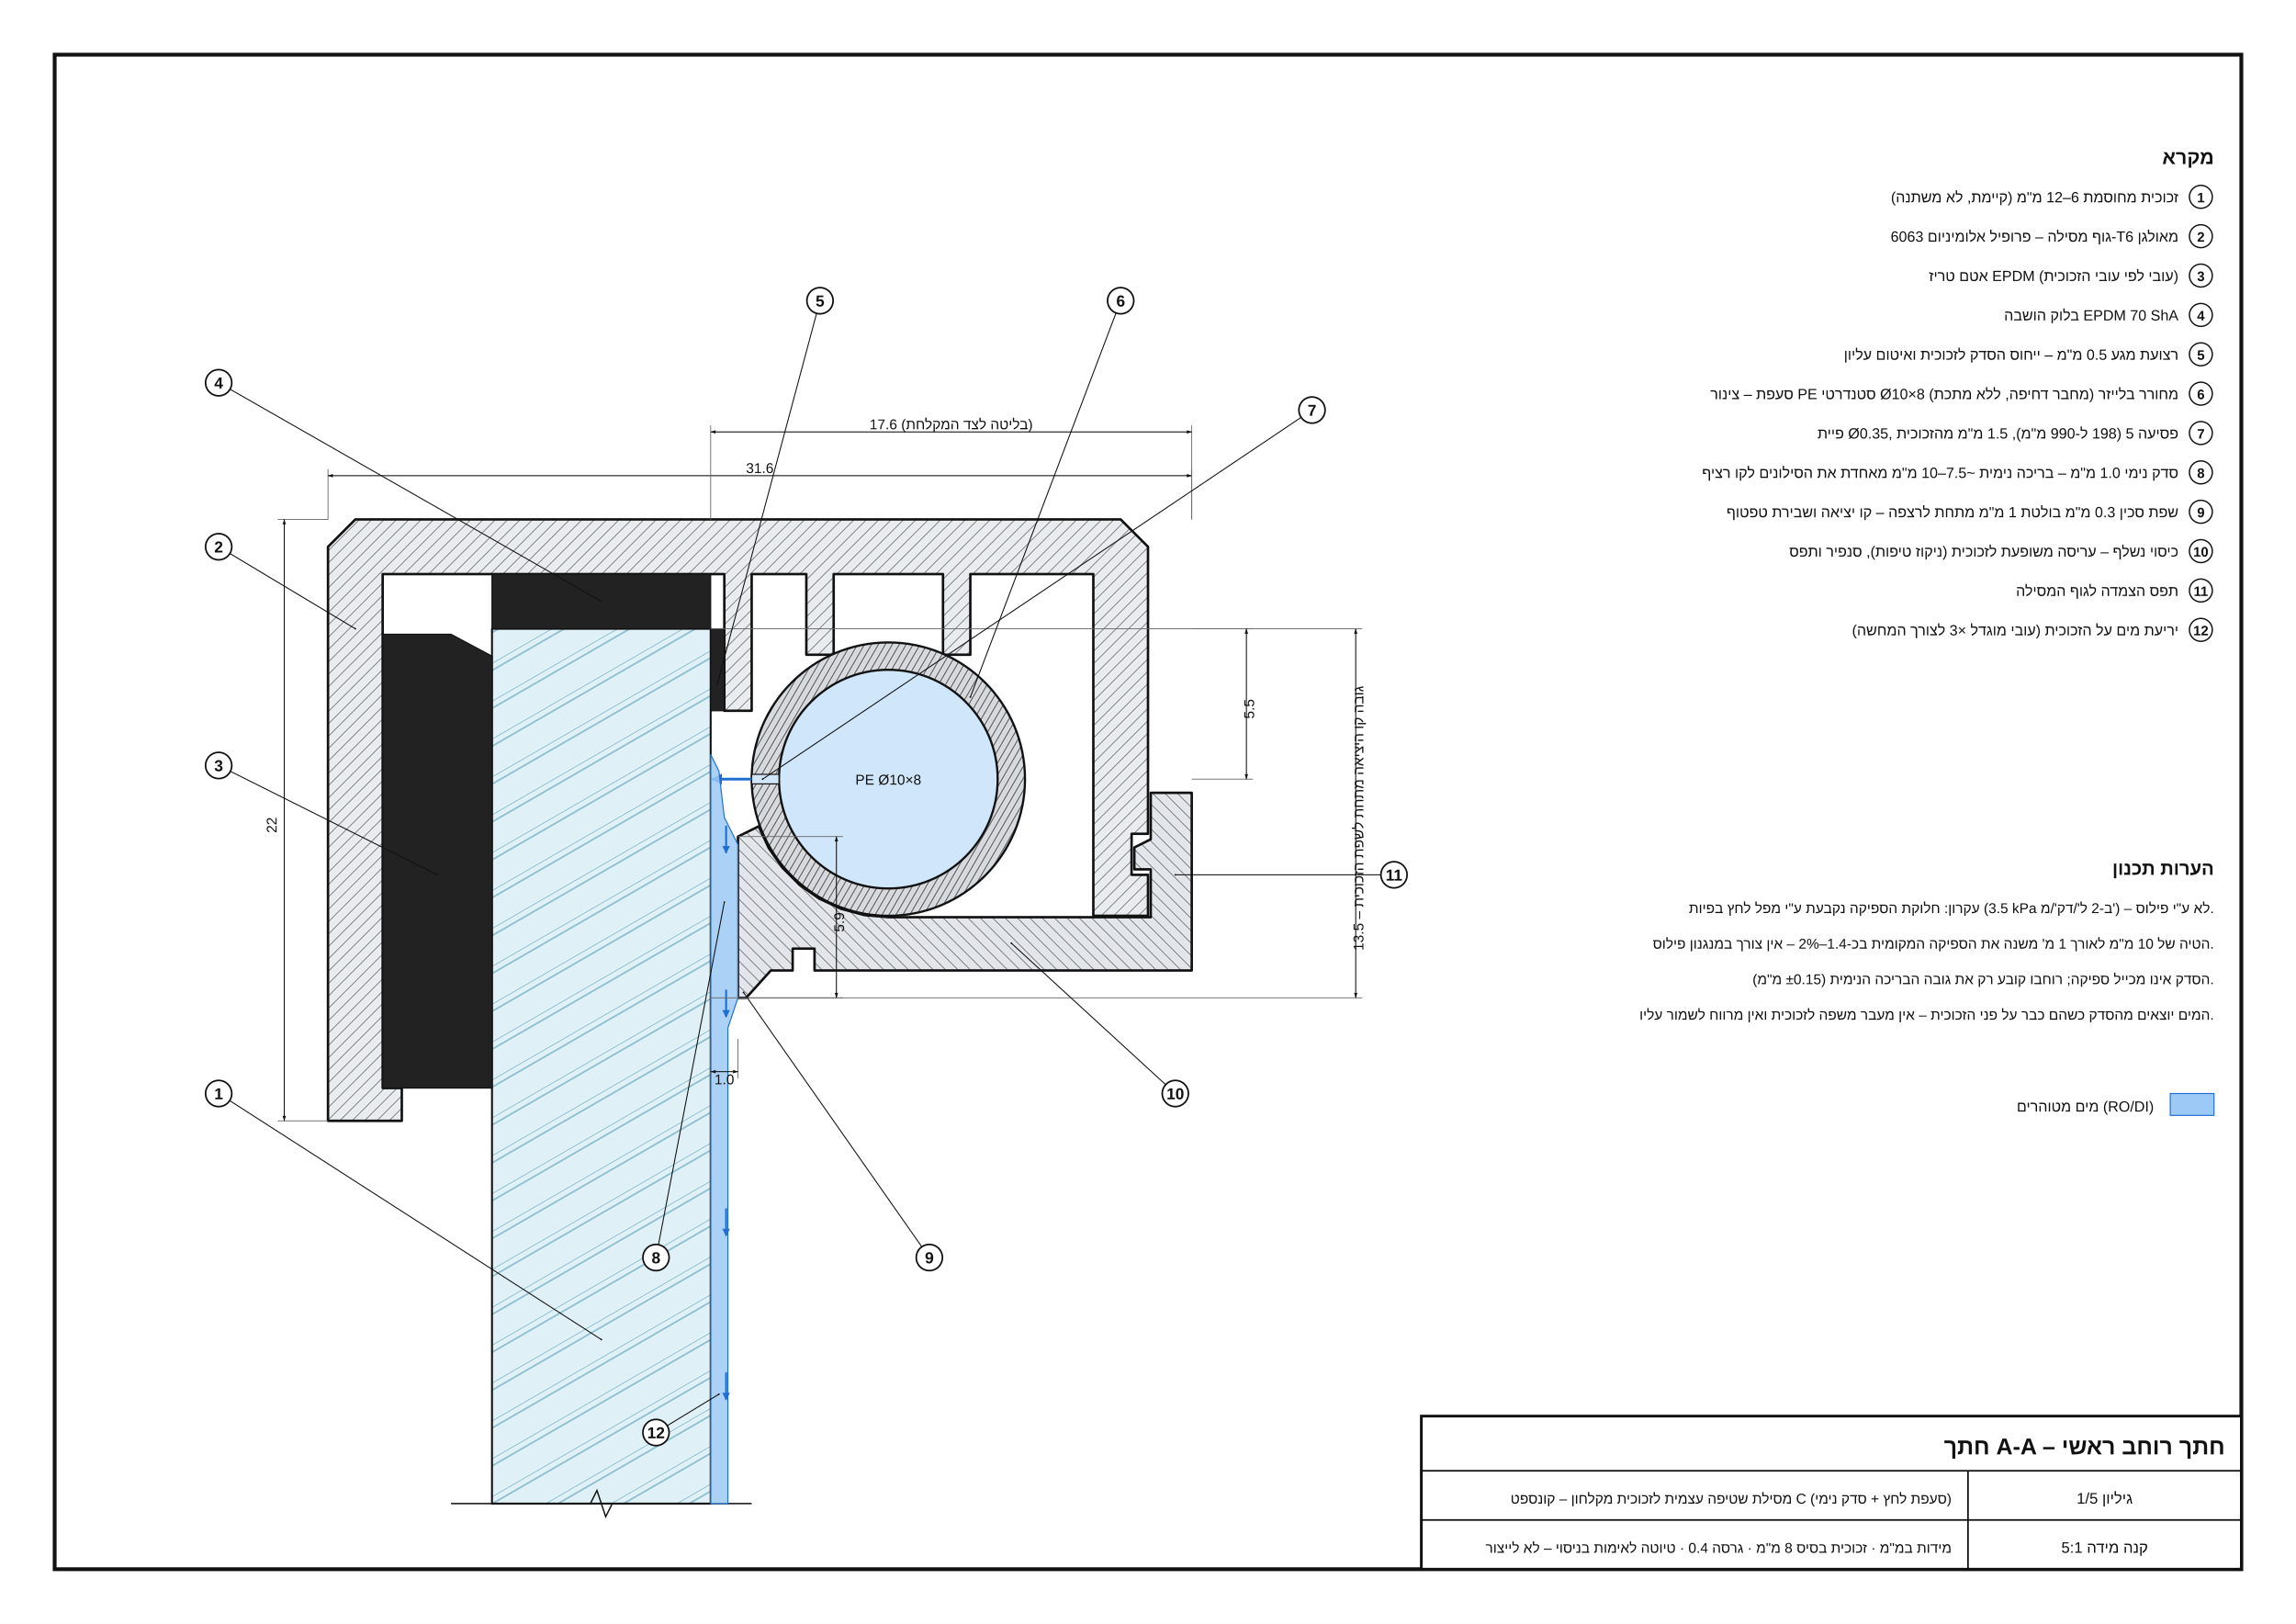
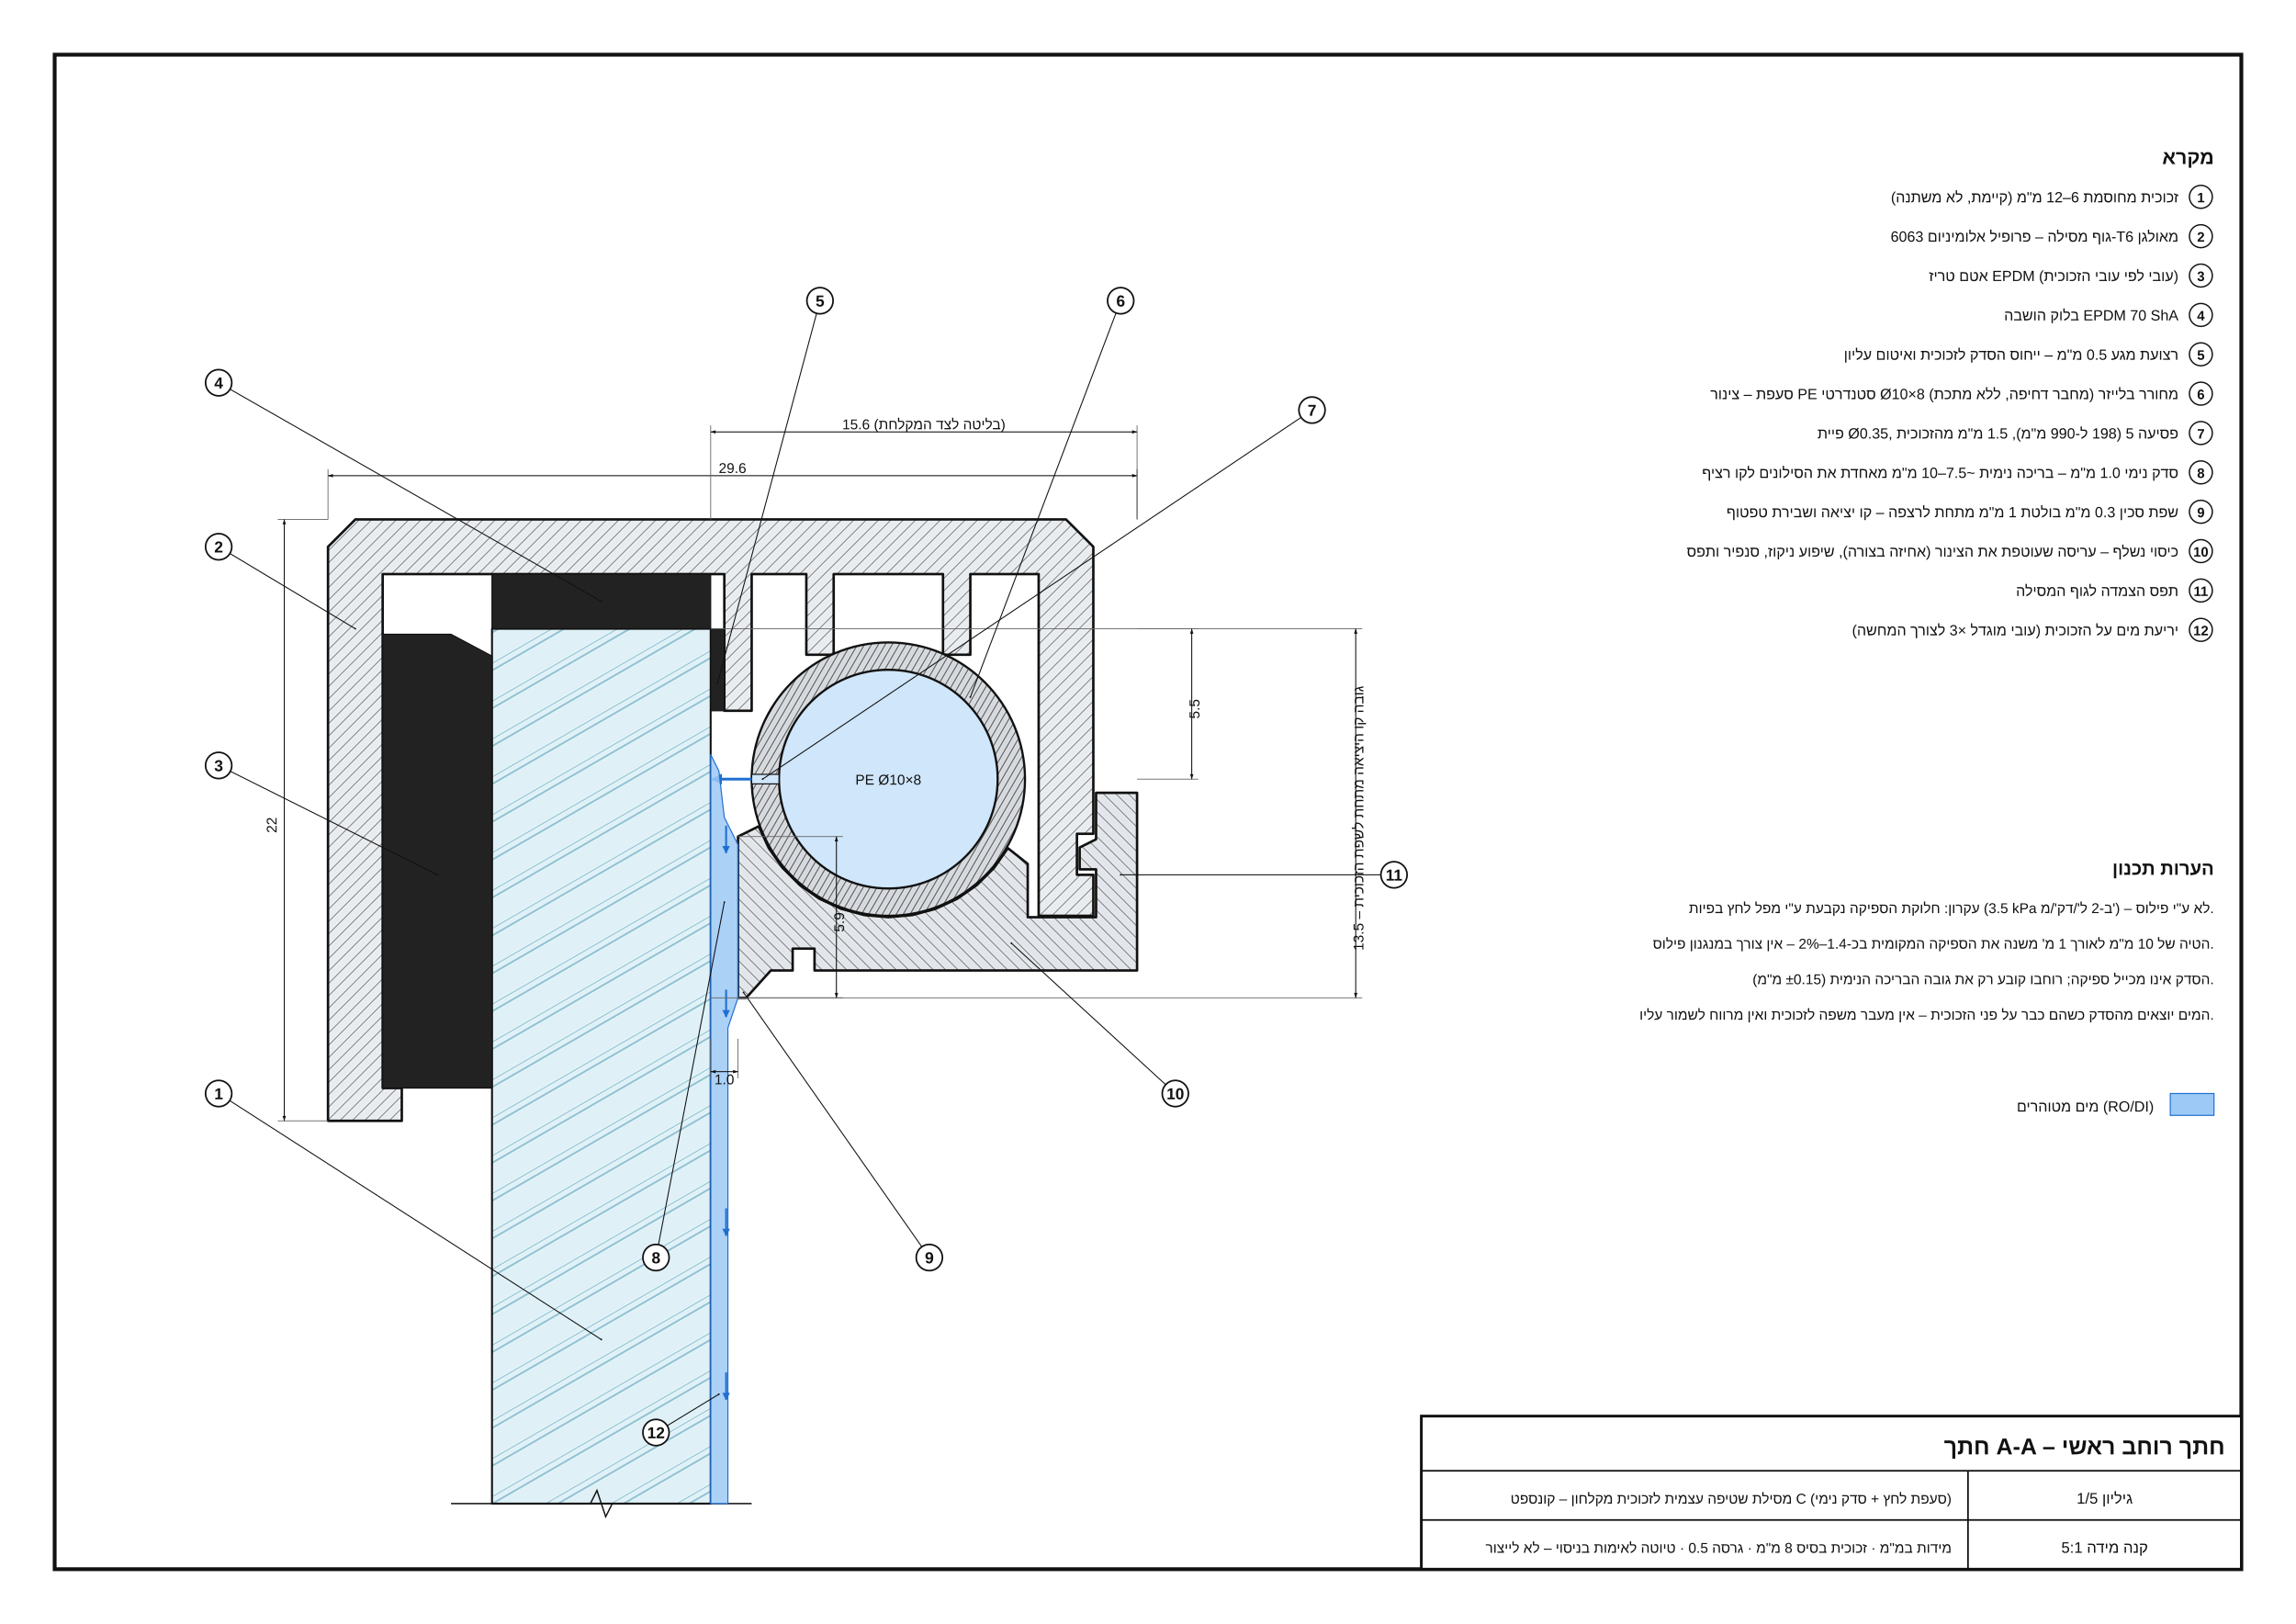
<svg xmlns="http://www.w3.org/2000/svg" width="420mm" height="297mm" viewBox="0 0 420 297">
  <rect width="420" height="297" fill="#fff" />
  <defs>
    <marker id="arr" viewBox="0 0 10 10" refX="10" refY="5" markerWidth="5" markerHeight="5" orient="auto-start-reverse">
      <path d="M0,1.5 L10,5 L0,8.5 z" fill="#111" />
    </marker>
    <marker id="flow" viewBox="0 0 10 10" refX="9" refY="5" markerWidth="4" markerHeight="4" orient="auto">
      <path d="M0,0 L10,5 L0,10 z" fill="#1f6fd1" />
    </marker>
    <marker id="dot" viewBox="0 0 10 10" refX="5" refY="5" markerWidth="2.2" markerHeight="2.2">
      <circle cx="5" cy="5" r="4" fill="#111" />
    </marker>
    <pattern id="hAl" patternUnits="userSpaceOnUse" width="1.6" height="1.6" patternTransform="rotate(45)">
      <rect width="1.6" height="1.6" fill="#e9ecef" />
      <line x1="0" y1="0" x2="0" y2="1.6" stroke="#555" stroke-width="0.22" />
    </pattern>
    <pattern id="hCov" patternUnits="userSpaceOnUse" width="1.6" height="1.6" patternTransform="rotate(-45)">
      <rect width="1.6" height="1.6" fill="#e2e6ea" />
      <line x1="0" y1="0" x2="0" y2="1.6" stroke="#555" stroke-width="0.22" />
    </pattern>
    <pattern id="hSS" patternUnits="userSpaceOnUse" width="1.1" height="1.1" patternTransform="rotate(30)">
      <rect width="1.1" height="1.1" fill="#d5d8dc" />
      <line x1="0" y1="0" x2="0" y2="1.1" stroke="#333" stroke-width="0.25" />
    </pattern>
    <pattern id="hGl" patternUnits="userSpaceOnUse" width="6" height="6" patternTransform="rotate(60)">
      <rect width="6" height="6" fill="#dff1f7" />
      <line x1="0" y1="0" x2="0" y2="6" stroke="#7fb6c9" stroke-width="0.25" />
      <line x1="1.2" y1="0" x2="1.2" y2="6" stroke="#7fb6c9" stroke-width="0.25" />
    </pattern>
  </defs>
  <polygon points="90.000,275.000 130.000,275.000 130.000,115.000 90.000,115.000" fill="url(#hGl)" stroke="#111" stroke-width="0.35" stroke-linejoin="round" />
  <path d="M82.5,275.0 L108.0,275.0 l1.2,-2.4 l1.6,4.8 l1.2,-2.4 L137.5,275.0" stroke="#111" stroke-width="0.25" fill="none" />
-   <polygon points="60.000,205.000 73.500,205.000 73.500,199.000 70.000,199.000 70.000,105.000 132.500,105.000 132.500,130.000 137.500,130.000 137.500,105.000 147.500,105.000 147.500,119.750 152.500,119.750 152.500,105.000 172.500,105.000 172.500,119.750 177.500,119.750 177.500,105.000 200.000,105.000 200.000,167.500 210.000,167.500 210.000,160.000 207.000,160.000 207.000,152.500 210.000,152.500 210.000,100.000 205.000,95.000 65.000,95.000 60.000,100.000" fill="url(#hAl)" stroke="#111" stroke-width="0.45" stroke-linejoin="round" />
-   <polygon points="135.000,182.500 136.500,182.500 141.000,177.500 145.000,177.500 145.000,173.500 149.000,173.500 149.000,177.500 218.000,177.500 218.000,145.000 210.500,145.000 210.500,153.500 207.500,155.000 207.500,159.000 210.500,159.000 210.500,167.750 162.500,167.750 158.115,167.365 153.865,166.225 149.875,164.365 146.270,161.845 143.155,158.730 140.635,155.125 138.775,151.135 135.000,153.000" fill="url(#hCov)" stroke="#111" stroke-width="0.45" stroke-linejoin="round" />
+   <polygon points="60.000,205.000 73.500,205.000 73.500,199.000 70.000,199.000 70.000,105.000 132.500,105.000 132.500,130.000 137.500,130.000 137.500,105.000 147.500,105.000 147.500,119.750 152.500,119.750 152.500,105.000 172.500,105.000 172.500,119.750 177.500,119.750 177.500,105.000 190.000,105.000 190.000,167.500 200.000,167.500 200.000,160.000 197.000,160.000 197.000,152.500 200.000,152.500 200.000,100.000 195.000,95.000 65.000,95.000 60.000,100.000" fill="url(#hAl)" stroke="#111" stroke-width="0.45" stroke-linejoin="round" />
+   <polygon points="135.000,182.500 136.500,182.500 141.000,177.500 145.000,177.500 145.000,173.500 149.000,173.500 149.000,177.500 208.000,177.500 208.000,145.000 200.500,145.000 200.500,153.500 197.500,155.000 197.500,159.000 200.500,159.000 200.500,167.750 188.000,167.750 188.000,158.000 184.365,155.125 181.845,158.730 178.730,161.845 175.125,164.365 171.135,166.225 166.885,167.365 162.500,167.750 158.115,167.365 153.865,166.225 149.875,164.365 146.270,161.845 143.155,158.730 140.635,155.125 138.775,151.135 135.000,153.000" fill="url(#hCov)" stroke="#111" stroke-width="0.45" stroke-linejoin="round" />
  <polygon points="130.000,130.000 132.500,130.000 132.500,115.000 130.000,115.000" fill="#222" stroke="#111" stroke-width="0.2" stroke-linejoin="round" />
  <polygon points="90.000,115.000 130.000,115.000 130.000,105.000 90.000,105.000" fill="#222" stroke="#111" stroke-width="0.2" stroke-linejoin="round" />
  <polygon points="70.000,199.000 90.000,199.000 90.000,120.000 82.500,116.000 70.000,116.000" fill="#222" stroke="#111" stroke-width="0.2" stroke-linejoin="round" />
  <circle cx="162.500" cy="142.500" r="25.000" fill="url(#hSS)" stroke="#111" stroke-width="0.4" />
  <circle cx="162.500" cy="142.500" r="20.000" fill="#cfe6fb" stroke="#111" stroke-width="0.4" />
  <polygon points="137.500,143.375 142.500,143.375 142.500,141.625 137.500,141.625" fill="#cfe6fb" stroke="#111" stroke-width="0.2" stroke-linejoin="round" />
  <line x1="137.500" y1="142.500" x2="130.250" y2="142.500" stroke="#1f6fd1" stroke-width="0.5" marker-end="url(#flow)" />
  <polygon points="130.000,138.000 131.500,141.000 132.500,149.500 135.000,154.500 135.000,182.500 133.150,188.000 133.150,275.000 130.000,275.000" fill="#9cc9f5" stroke="#1f6fd1" stroke-width="0.2" stroke-linejoin="round" fill-opacity="0.85" />
  <line x1="132.825" y1="151.000" x2="132.825" y2="156.000" stroke="#1f6fd1" stroke-width="0.35" marker-end="url(#flow)" />
  <line x1="132.825" y1="181.000" x2="132.825" y2="186.000" stroke="#1f6fd1" stroke-width="0.35" marker-end="url(#flow)" />
  <line x1="132.825" y1="221.000" x2="132.825" y2="226.000" stroke="#1f6fd1" stroke-width="0.35" marker-end="url(#flow)" />
  <line x1="132.825" y1="251.000" x2="132.825" y2="256.000" stroke="#1f6fd1" stroke-width="0.35" marker-end="url(#flow)" />
  <line x1="60.000" y1="95.000" x2="60.000" y2="85.800" stroke="#666" stroke-width="0.15" />
-   <line x1="218.000" y1="95.000" x2="218.000" y2="85.800" stroke="#666" stroke-width="0.15" />
-   <line x1="60.000" y1="87.000" x2="218.000" y2="87.000" stroke="#111" stroke-width="0.18" marker-start="url(#arr)" marker-end="url(#arr)" />
-   <text x="139.00" y="86.51" font-family="Arial, 'Noto Sans Hebrew', 'DejaVu Sans', sans-serif" font-size="2.6" text-anchor="middle" fill="#111" font-weight="normal">31.6</text>
+   <line x1="208.000" y1="95.000" x2="208.000" y2="85.800" stroke="#666" stroke-width="0.15" />
+   <line x1="60.000" y1="87.000" x2="208.000" y2="87.000" stroke="#111" stroke-width="0.18" marker-start="url(#arr)" marker-end="url(#arr)" />
+   <text x="134.00" y="86.51" font-family="Arial, 'Noto Sans Hebrew', 'DejaVu Sans', sans-serif" font-size="2.6" text-anchor="middle" fill="#111" font-weight="normal">29.6</text>
  <line x1="60.000" y1="205.000" x2="50.800" y2="205.000" stroke="#666" stroke-width="0.15" />
  <line x1="60.000" y1="95.000" x2="50.800" y2="95.000" stroke="#666" stroke-width="0.15" />
  <line x1="52.000" y1="205.000" x2="52.000" y2="95.000" stroke="#111" stroke-width="0.18" marker-start="url(#arr)" marker-end="url(#arr)" />
  <text x="50.60" y="150.91" font-family="Arial, 'Noto Sans Hebrew', 'DejaVu Sans', sans-serif" font-size="2.6" text-anchor="middle" fill="#111" font-weight="normal" transform="rotate(-90.0 50.60 150.91)">22</text>
  <line x1="130.000" y1="182.500" x2="249.200" y2="182.500" stroke="#666" stroke-width="0.15" />
  <line x1="130.000" y1="115.000" x2="249.200" y2="115.000" stroke="#666" stroke-width="0.15" />
  <line x1="248.000" y1="182.500" x2="248.000" y2="115.000" stroke="#111" stroke-width="0.18" marker-start="url(#arr)" marker-end="url(#arr)" />
  <text x="249.40" y="149.66" font-family="Arial, 'Noto Sans Hebrew', 'DejaVu Sans', sans-serif" font-size="2.6" text-anchor="middle" fill="#111" font-weight="normal" transform="rotate(-90.0 249.40 149.66)">13.5 – גובה קו היציאה מתחת לשפת הזכוכית</text>
  <line x1="130.000" y1="95.000" x2="130.000" y2="77.800" stroke="#666" stroke-width="0.15" />
-   <line x1="218.000" y1="95.000" x2="218.000" y2="77.800" stroke="#666" stroke-width="0.15" />
-   <line x1="130.000" y1="79.000" x2="218.000" y2="79.000" stroke="#111" stroke-width="0.18" marker-start="url(#arr)" marker-end="url(#arr)" />
-   <text x="174.00" y="78.51" font-family="Arial, 'Noto Sans Hebrew', 'DejaVu Sans', sans-serif" font-size="2.6" text-anchor="middle" fill="#111" font-weight="normal">17.6 (בליטה לצד המקלחת)</text>
+   <line x1="208.000" y1="95.000" x2="208.000" y2="77.800" stroke="#666" stroke-width="0.15" />
+   <line x1="130.000" y1="79.000" x2="208.000" y2="79.000" stroke="#111" stroke-width="0.18" marker-start="url(#arr)" marker-end="url(#arr)" />
+   <text x="169.00" y="78.51" font-family="Arial, 'Noto Sans Hebrew', 'DejaVu Sans', sans-serif" font-size="2.6" text-anchor="middle" fill="#111" font-weight="normal">15.6 (בליטה לצד המקלחת)</text>
  <line x1="130.000" y1="190.000" x2="130.000" y2="197.200" stroke="#666" stroke-width="0.15" />
  <line x1="135.000" y1="190.000" x2="135.000" y2="197.200" stroke="#666" stroke-width="0.15" />
  <line x1="130.000" y1="196.000" x2="135.000" y2="196.000" stroke="#111" stroke-width="0.18" marker-start="url(#arr)" marker-end="url(#arr)" />
  <text x="132.50" y="198.31" font-family="Arial, 'Noto Sans Hebrew', 'DejaVu Sans', sans-serif" font-size="2.6" text-anchor="middle" fill="#111" font-weight="normal">1.0</text>
-   <line x1="218.000" y1="142.500" x2="229.200" y2="142.500" stroke="#666" stroke-width="0.15" />
-   <line x1="218.000" y1="115.000" x2="229.200" y2="115.000" stroke="#666" stroke-width="0.15" />
-   <line x1="228.000" y1="142.500" x2="228.000" y2="115.000" stroke="#111" stroke-width="0.18" marker-start="url(#arr)" marker-end="url(#arr)" />
-   <text x="229.40" y="129.66" font-family="Arial, 'Noto Sans Hebrew', 'DejaVu Sans', sans-serif" font-size="2.6" text-anchor="middle" fill="#111" font-weight="normal" transform="rotate(-90.0 229.40 129.66)">5.5</text>
+   <line x1="208.000" y1="142.500" x2="219.200" y2="142.500" stroke="#666" stroke-width="0.15" />
+   <line x1="208.000" y1="115.000" x2="219.200" y2="115.000" stroke="#666" stroke-width="0.15" />
+   <line x1="218.000" y1="142.500" x2="218.000" y2="115.000" stroke="#111" stroke-width="0.18" marker-start="url(#arr)" marker-end="url(#arr)" />
+   <text x="219.40" y="129.66" font-family="Arial, 'Noto Sans Hebrew', 'DejaVu Sans', sans-serif" font-size="2.6" text-anchor="middle" fill="#111" font-weight="normal" transform="rotate(-90.0 219.40 129.66)">5.5</text>
  <line x1="135.000" y1="182.500" x2="154.200" y2="182.500" stroke="#666" stroke-width="0.15" />
  <line x1="135.000" y1="153.000" x2="154.200" y2="153.000" stroke="#666" stroke-width="0.15" />
  <line x1="153.000" y1="182.500" x2="153.000" y2="153.000" stroke="#111" stroke-width="0.18" marker-start="url(#arr)" marker-end="url(#arr)" />
  <text x="154.40" y="168.66" font-family="Arial, 'Noto Sans Hebrew', 'DejaVu Sans', sans-serif" font-size="2.6" text-anchor="middle" fill="#111" font-weight="normal" transform="rotate(-90.0 154.40 168.66)">5.9</text>
  <text x="162.50" y="143.50" font-family="Arial, 'Noto Sans Hebrew', 'DejaVu Sans', sans-serif" font-size="2.6" text-anchor="middle" fill="#111" font-weight="normal">PE Ø10×8</text>
  <line x1="40.000" y1="200.000" x2="110.000" y2="245.000" stroke="#111" stroke-width="0.18" marker-end="url(#dot)" />
  <circle cx="40.000" cy="200.000" r="2.400" fill="#fff" stroke="#111" stroke-width="0.3" />
  <text x="40.00" y="201.05" font-family="Arial, 'Noto Sans Hebrew', 'DejaVu Sans', sans-serif" font-size="2.9" text-anchor="middle" fill="#111" font-weight="bold">1</text>
  <line x1="40.000" y1="100.000" x2="65.000" y2="115.000" stroke="#111" stroke-width="0.18" marker-end="url(#dot)" />
  <circle cx="40.000" cy="100.000" r="2.400" fill="#fff" stroke="#111" stroke-width="0.3" />
  <text x="40.00" y="101.05" font-family="Arial, 'Noto Sans Hebrew', 'DejaVu Sans', sans-serif" font-size="2.9" text-anchor="middle" fill="#111" font-weight="bold">2</text>
  <line x1="40.000" y1="140.000" x2="80.000" y2="160.000" stroke="#111" stroke-width="0.18" marker-end="url(#dot)" />
  <circle cx="40.000" cy="140.000" r="2.400" fill="#fff" stroke="#111" stroke-width="0.3" />
  <text x="40.00" y="141.05" font-family="Arial, 'Noto Sans Hebrew', 'DejaVu Sans', sans-serif" font-size="2.9" text-anchor="middle" fill="#111" font-weight="bold">3</text>
  <line x1="40.000" y1="70.000" x2="110.000" y2="110.000" stroke="#111" stroke-width="0.18" marker-end="url(#dot)" />
  <circle cx="40.000" cy="70.000" r="2.400" fill="#fff" stroke="#111" stroke-width="0.3" />
  <text x="40.00" y="71.05" font-family="Arial, 'Noto Sans Hebrew', 'DejaVu Sans', sans-serif" font-size="2.9" text-anchor="middle" fill="#111" font-weight="bold">4</text>
  <line x1="150.000" y1="55.000" x2="131.250" y2="125.000" stroke="#111" stroke-width="0.18" marker-end="url(#dot)" />
  <circle cx="150.000" cy="55.000" r="2.400" fill="#fff" stroke="#111" stroke-width="0.3" />
  <text x="150.00" y="56.05" font-family="Arial, 'Noto Sans Hebrew', 'DejaVu Sans', sans-serif" font-size="2.9" text-anchor="middle" fill="#111" font-weight="bold">5</text>
  <line x1="205.000" y1="55.000" x2="177.500" y2="127.500" stroke="#111" stroke-width="0.18" marker-end="url(#dot)" />
  <circle cx="205.000" cy="55.000" r="2.400" fill="#fff" stroke="#111" stroke-width="0.3" />
  <text x="205.00" y="56.05" font-family="Arial, 'Noto Sans Hebrew', 'DejaVu Sans', sans-serif" font-size="2.9" text-anchor="middle" fill="#111" font-weight="bold">6</text>
  <line x1="240.000" y1="75.000" x2="139.500" y2="142.500" stroke="#111" stroke-width="0.18" marker-end="url(#dot)" />
  <circle cx="240.000" cy="75.000" r="2.400" fill="#fff" stroke="#111" stroke-width="0.3" />
  <text x="240.00" y="76.05" font-family="Arial, 'Noto Sans Hebrew', 'DejaVu Sans', sans-serif" font-size="2.9" text-anchor="middle" fill="#111" font-weight="bold">7</text>
  <line x1="120.000" y1="230.000" x2="132.500" y2="165.000" stroke="#111" stroke-width="0.18" marker-end="url(#dot)" />
  <circle cx="120.000" cy="230.000" r="2.400" fill="#fff" stroke="#111" stroke-width="0.3" />
  <text x="120.00" y="231.05" font-family="Arial, 'Noto Sans Hebrew', 'DejaVu Sans', sans-serif" font-size="2.9" text-anchor="middle" fill="#111" font-weight="bold">8</text>
  <line x1="170.000" y1="230.000" x2="136.000" y2="181.500" stroke="#111" stroke-width="0.18" marker-end="url(#dot)" />
  <circle cx="170.000" cy="230.000" r="2.400" fill="#fff" stroke="#111" stroke-width="0.3" />
  <text x="170.00" y="231.05" font-family="Arial, 'Noto Sans Hebrew', 'DejaVu Sans', sans-serif" font-size="2.9" text-anchor="middle" fill="#111" font-weight="bold">9</text>
  <line x1="215.000" y1="200.000" x2="185.000" y2="172.500" stroke="#111" stroke-width="0.18" marker-end="url(#dot)" />
  <circle cx="215.000" cy="200.000" r="2.400" fill="#fff" stroke="#111" stroke-width="0.3" />
  <text x="215.00" y="201.05" font-family="Arial, 'Noto Sans Hebrew', 'DejaVu Sans', sans-serif" font-size="2.9" text-anchor="middle" fill="#111" font-weight="bold">10</text>
-   <line x1="255.000" y1="160.000" x2="215.000" y2="160.000" stroke="#111" stroke-width="0.18" marker-end="url(#dot)" />
+   <line x1="255.000" y1="160.000" x2="205.000" y2="160.000" stroke="#111" stroke-width="0.18" marker-end="url(#dot)" />
  <circle cx="255.000" cy="160.000" r="2.400" fill="#fff" stroke="#111" stroke-width="0.3" />
  <text x="255.00" y="161.05" font-family="Arial, 'Noto Sans Hebrew', 'DejaVu Sans', sans-serif" font-size="2.9" text-anchor="middle" fill="#111" font-weight="bold">11</text>
  <line x1="120.000" y1="262.000" x2="131.500" y2="255.000" stroke="#111" stroke-width="0.18" marker-end="url(#dot)" />
  <circle cx="120.000" cy="262.000" r="2.400" fill="#fff" stroke="#111" stroke-width="0.3" />
  <text x="120.00" y="263.05" font-family="Arial, 'Noto Sans Hebrew', 'DejaVu Sans', sans-serif" font-size="2.9" text-anchor="middle" fill="#111" font-weight="bold">12</text>
  <text x="405.00" y="30.00" font-family="Arial, 'Noto Sans Hebrew', 'DejaVu Sans', sans-serif" font-size="3.6" text-anchor="end" fill="#111" font-weight="bold">מקרא</text>
  <circle cx="402.600" cy="36.000" r="2.100" fill="#fff" stroke="#111" stroke-width="0.25" />
  <text x="402.60" y="37.00" font-family="Arial, 'Noto Sans Hebrew', 'DejaVu Sans', sans-serif" font-size="2.5" text-anchor="middle" fill="#111" font-weight="bold">1</text>
  <text x="398.50" y="37.00" font-family="Arial, 'Noto Sans Hebrew', 'DejaVu Sans', sans-serif" font-size="2.7" text-anchor="end" fill="#111" font-weight="normal">זכוכית מחוסמת 6–12 מ"מ (קיימת, לא משתנה)</text>
  <circle cx="402.600" cy="43.200" r="2.100" fill="#fff" stroke="#111" stroke-width="0.25" />
  <text x="402.60" y="44.20" font-family="Arial, 'Noto Sans Hebrew', 'DejaVu Sans', sans-serif" font-size="2.5" text-anchor="middle" fill="#111" font-weight="bold">2</text>
  <text x="398.50" y="44.20" font-family="Arial, 'Noto Sans Hebrew', 'DejaVu Sans', sans-serif" font-size="2.7" text-anchor="end" fill="#111" font-weight="normal">גוף מסילה – פרופיל אלומיניום 6063-T6 מאולגן</text>
  <circle cx="402.600" cy="50.400" r="2.100" fill="#fff" stroke="#111" stroke-width="0.25" />
  <text x="402.60" y="51.40" font-family="Arial, 'Noto Sans Hebrew', 'DejaVu Sans', sans-serif" font-size="2.5" text-anchor="middle" fill="#111" font-weight="bold">3</text>
  <text x="398.50" y="51.40" font-family="Arial, 'Noto Sans Hebrew', 'DejaVu Sans', sans-serif" font-size="2.7" text-anchor="end" fill="#111" font-weight="normal">אטם טריז EPDM (עובי לפי עובי הזכוכית)</text>
  <circle cx="402.600" cy="57.600" r="2.100" fill="#fff" stroke="#111" stroke-width="0.25" />
  <text x="402.60" y="58.60" font-family="Arial, 'Noto Sans Hebrew', 'DejaVu Sans', sans-serif" font-size="2.5" text-anchor="middle" fill="#111" font-weight="bold">4</text>
  <text x="398.50" y="58.60" font-family="Arial, 'Noto Sans Hebrew', 'DejaVu Sans', sans-serif" font-size="2.7" text-anchor="end" fill="#111" font-weight="normal">בלוק הושבה EPDM 70 ShA</text>
  <circle cx="402.600" cy="64.800" r="2.100" fill="#fff" stroke="#111" stroke-width="0.25" />
  <text x="402.60" y="65.80" font-family="Arial, 'Noto Sans Hebrew', 'DejaVu Sans', sans-serif" font-size="2.5" text-anchor="middle" fill="#111" font-weight="bold">5</text>
  <text x="398.50" y="65.80" font-family="Arial, 'Noto Sans Hebrew', 'DejaVu Sans', sans-serif" font-size="2.7" text-anchor="end" fill="#111" font-weight="normal">רצועת מגע 0.5 מ"מ – ייחוס הסדק לזכוכית ואיטום עליון</text>
  <circle cx="402.600" cy="72.000" r="2.100" fill="#fff" stroke="#111" stroke-width="0.25" />
  <text x="402.60" y="73.00" font-family="Arial, 'Noto Sans Hebrew', 'DejaVu Sans', sans-serif" font-size="2.5" text-anchor="middle" fill="#111" font-weight="bold">6</text>
  <text x="398.50" y="73.00" font-family="Arial, 'Noto Sans Hebrew', 'DejaVu Sans', sans-serif" font-size="2.7" text-anchor="end" fill="#111" font-weight="normal">סעפת – צינור PE סטנדרטי Ø10×8 מחורר בלייזר (מחבר דחיפה, ללא מתכת)</text>
  <circle cx="402.600" cy="79.200" r="2.100" fill="#fff" stroke="#111" stroke-width="0.25" />
  <text x="402.60" y="80.20" font-family="Arial, 'Noto Sans Hebrew', 'DejaVu Sans', sans-serif" font-size="2.5" text-anchor="middle" fill="#111" font-weight="bold">7</text>
  <text x="398.50" y="80.20" font-family="Arial, 'Noto Sans Hebrew', 'DejaVu Sans', sans-serif" font-size="2.7" text-anchor="end" fill="#111" font-weight="normal">פיית Ø0.35, פסיעה 5 (198 ל-990 מ"מ), 1.5 מ"מ מהזכוכית</text>
  <circle cx="402.600" cy="86.400" r="2.100" fill="#fff" stroke="#111" stroke-width="0.25" />
  <text x="402.60" y="87.40" font-family="Arial, 'Noto Sans Hebrew', 'DejaVu Sans', sans-serif" font-size="2.5" text-anchor="middle" fill="#111" font-weight="bold">8</text>
  <text x="398.50" y="87.40" font-family="Arial, 'Noto Sans Hebrew', 'DejaVu Sans', sans-serif" font-size="2.7" text-anchor="end" fill="#111" font-weight="normal">סדק נימי 1.0 מ"מ – בריכה נימית ~7.5–10 מ"מ מאחדת את הסילונים לקו רציף</text>
  <circle cx="402.600" cy="93.600" r="2.100" fill="#fff" stroke="#111" stroke-width="0.25" />
  <text x="402.60" y="94.60" font-family="Arial, 'Noto Sans Hebrew', 'DejaVu Sans', sans-serif" font-size="2.5" text-anchor="middle" fill="#111" font-weight="bold">9</text>
  <text x="398.50" y="94.60" font-family="Arial, 'Noto Sans Hebrew', 'DejaVu Sans', sans-serif" font-size="2.7" text-anchor="end" fill="#111" font-weight="normal">שפת סכין 0.3 מ"מ בולטת 1 מ"מ מתחת לרצפה – קו יציאה ושבירת טפטוף</text>
  <circle cx="402.600" cy="100.800" r="2.100" fill="#fff" stroke="#111" stroke-width="0.25" />
  <text x="402.60" y="101.80" font-family="Arial, 'Noto Sans Hebrew', 'DejaVu Sans', sans-serif" font-size="2.5" text-anchor="middle" fill="#111" font-weight="bold">10</text>
-   <text x="398.50" y="101.80" font-family="Arial, 'Noto Sans Hebrew', 'DejaVu Sans', sans-serif" font-size="2.7" text-anchor="end" fill="#111" font-weight="normal">כיסוי נשלף – עריסה משופעת לזכוכית (ניקוז טיפות), סנפיר ותפס</text>
+   <text x="398.50" y="101.80" font-family="Arial, 'Noto Sans Hebrew', 'DejaVu Sans', sans-serif" font-size="2.7" text-anchor="end" fill="#111" font-weight="normal">כיסוי נשלף – עריסה שעוטפת את הצינור (אחיזה בצורה), שיפוע ניקוז, סנפיר ותפס</text>
  <circle cx="402.600" cy="108.000" r="2.100" fill="#fff" stroke="#111" stroke-width="0.25" />
  <text x="402.60" y="109.00" font-family="Arial, 'Noto Sans Hebrew', 'DejaVu Sans', sans-serif" font-size="2.5" text-anchor="middle" fill="#111" font-weight="bold">11</text>
  <text x="398.50" y="109.00" font-family="Arial, 'Noto Sans Hebrew', 'DejaVu Sans', sans-serif" font-size="2.7" text-anchor="end" fill="#111" font-weight="normal">תפס הצמדה לגוף המסילה</text>
  <circle cx="402.600" cy="115.200" r="2.100" fill="#fff" stroke="#111" stroke-width="0.25" />
  <text x="402.60" y="116.20" font-family="Arial, 'Noto Sans Hebrew', 'DejaVu Sans', sans-serif" font-size="2.5" text-anchor="middle" fill="#111" font-weight="bold">12</text>
  <text x="398.50" y="116.20" font-family="Arial, 'Noto Sans Hebrew', 'DejaVu Sans', sans-serif" font-size="2.7" text-anchor="end" fill="#111" font-weight="normal">יריעת מים על הזכוכית (עובי מוגדל ×3 לצורך המחשה)</text>
  <text x="405.00" y="160.00" font-family="Arial, 'Noto Sans Hebrew', 'DejaVu Sans', sans-serif" font-size="3.4" text-anchor="end" fill="#111" font-weight="bold">הערות תכנון</text>
  <text x="405.00" y="167.00" font-family="Arial, 'Noto Sans Hebrew', 'DejaVu Sans', sans-serif" font-size="2.6" text-anchor="end" fill="#111" font-weight="normal">עקרון: חלוקת הספיקה נקבעת ע"י מפל לחץ בפיות (3.5 kPa ב-2 ל'/דק'/מ') – לא ע"י פילוס.</text>
  <text x="405.00" y="173.50" font-family="Arial, 'Noto Sans Hebrew', 'DejaVu Sans', sans-serif" font-size="2.6" text-anchor="end" fill="#111" font-weight="normal">הטיה של 10 מ"מ לאורך 1 מ' משנה את הספיקה המקומית בכ-1.4–2% – אין צורך במנגנון פילוס.</text>
  <text x="405.00" y="180.00" font-family="Arial, 'Noto Sans Hebrew', 'DejaVu Sans', sans-serif" font-size="2.6" text-anchor="end" fill="#111" font-weight="normal">הסדק אינו מכייל ספיקה; רוחבו קובע רק את גובה הבריכה הנימית (±0.15 מ"מ).</text>
  <text x="405.00" y="186.50" font-family="Arial, 'Noto Sans Hebrew', 'DejaVu Sans', sans-serif" font-size="2.6" text-anchor="end" fill="#111" font-weight="normal">המים יוצאים מהסדק כשהם כבר על פני הזכוכית – אין מעבר משפה לזכוכית ואין מרווח לשמור עליו.</text>
  <rect x="397" y="200" width="8" height="4" fill="#9cc9f5" stroke="#1f6fd1" stroke-width="0.2" />
  <text x="394.00" y="203.30" font-family="Arial, 'Noto Sans Hebrew', 'DejaVu Sans', sans-serif" font-size="2.7" text-anchor="end" fill="#111" font-weight="normal">מים מטוהרים (RO/DI)</text>
  <rect x="10" y="10" width="400" height="277" fill="none" stroke="#111" stroke-width="0.7" />
  <rect x="260" y="259" width="150" height="28" fill="#fff" stroke="#111" stroke-width="0.5" />
  <line x1="260.000" y1="269.000" x2="410.000" y2="269.000" stroke="#111" stroke-width="0.3" />
  <line x1="260.000" y1="278.000" x2="410.000" y2="278.000" stroke="#111" stroke-width="0.3" />
  <line x1="360.000" y1="269.000" x2="360.000" y2="287.000" stroke="#111" stroke-width="0.3" />
  <text x="407.00" y="266.00" font-family="Arial, 'Noto Sans Hebrew', 'DejaVu Sans', sans-serif" font-size="4.2" text-anchor="end" fill="#111" font-weight="bold">חתך A-A – חתך רוחב ראשי</text>
  <text x="357.00" y="275.00" font-family="Arial, 'Noto Sans Hebrew', 'DejaVu Sans', sans-serif" font-size="2.6" text-anchor="end" fill="#111" font-weight="normal">מסילת שטיפה עצמית לזכוכית מקלחון – קונספט C (סעפת לחץ + סדק נימי)</text>
-   <text x="357.00" y="284.00" font-family="Arial, 'Noto Sans Hebrew', 'DejaVu Sans', sans-serif" font-size="2.6" text-anchor="end" fill="#111" font-weight="normal">מידות במ"מ · זכוכית בסיס 8 מ"מ · גרסה 0.4 · טיוטה לאימות בניסוי – לא לייצור</text>
+   <text x="357.00" y="284.00" font-family="Arial, 'Noto Sans Hebrew', 'DejaVu Sans', sans-serif" font-size="2.6" text-anchor="end" fill="#111" font-weight="normal">מידות במ"מ · זכוכית בסיס 8 מ"מ · גרסה 0.5 · טיוטה לאימות בניסוי – לא לייצור</text>
  <text x="385.00" y="275.00" font-family="Arial, 'Noto Sans Hebrew', 'DejaVu Sans', sans-serif" font-size="2.8" text-anchor="middle" fill="#111" font-weight="normal">גיליון 1/5</text>
  <text x="385.00" y="284.00" font-family="Arial, 'Noto Sans Hebrew', 'DejaVu Sans', sans-serif" font-size="2.8" text-anchor="middle" fill="#111" font-weight="normal">קנה מידה 5:1</text>
</svg>
